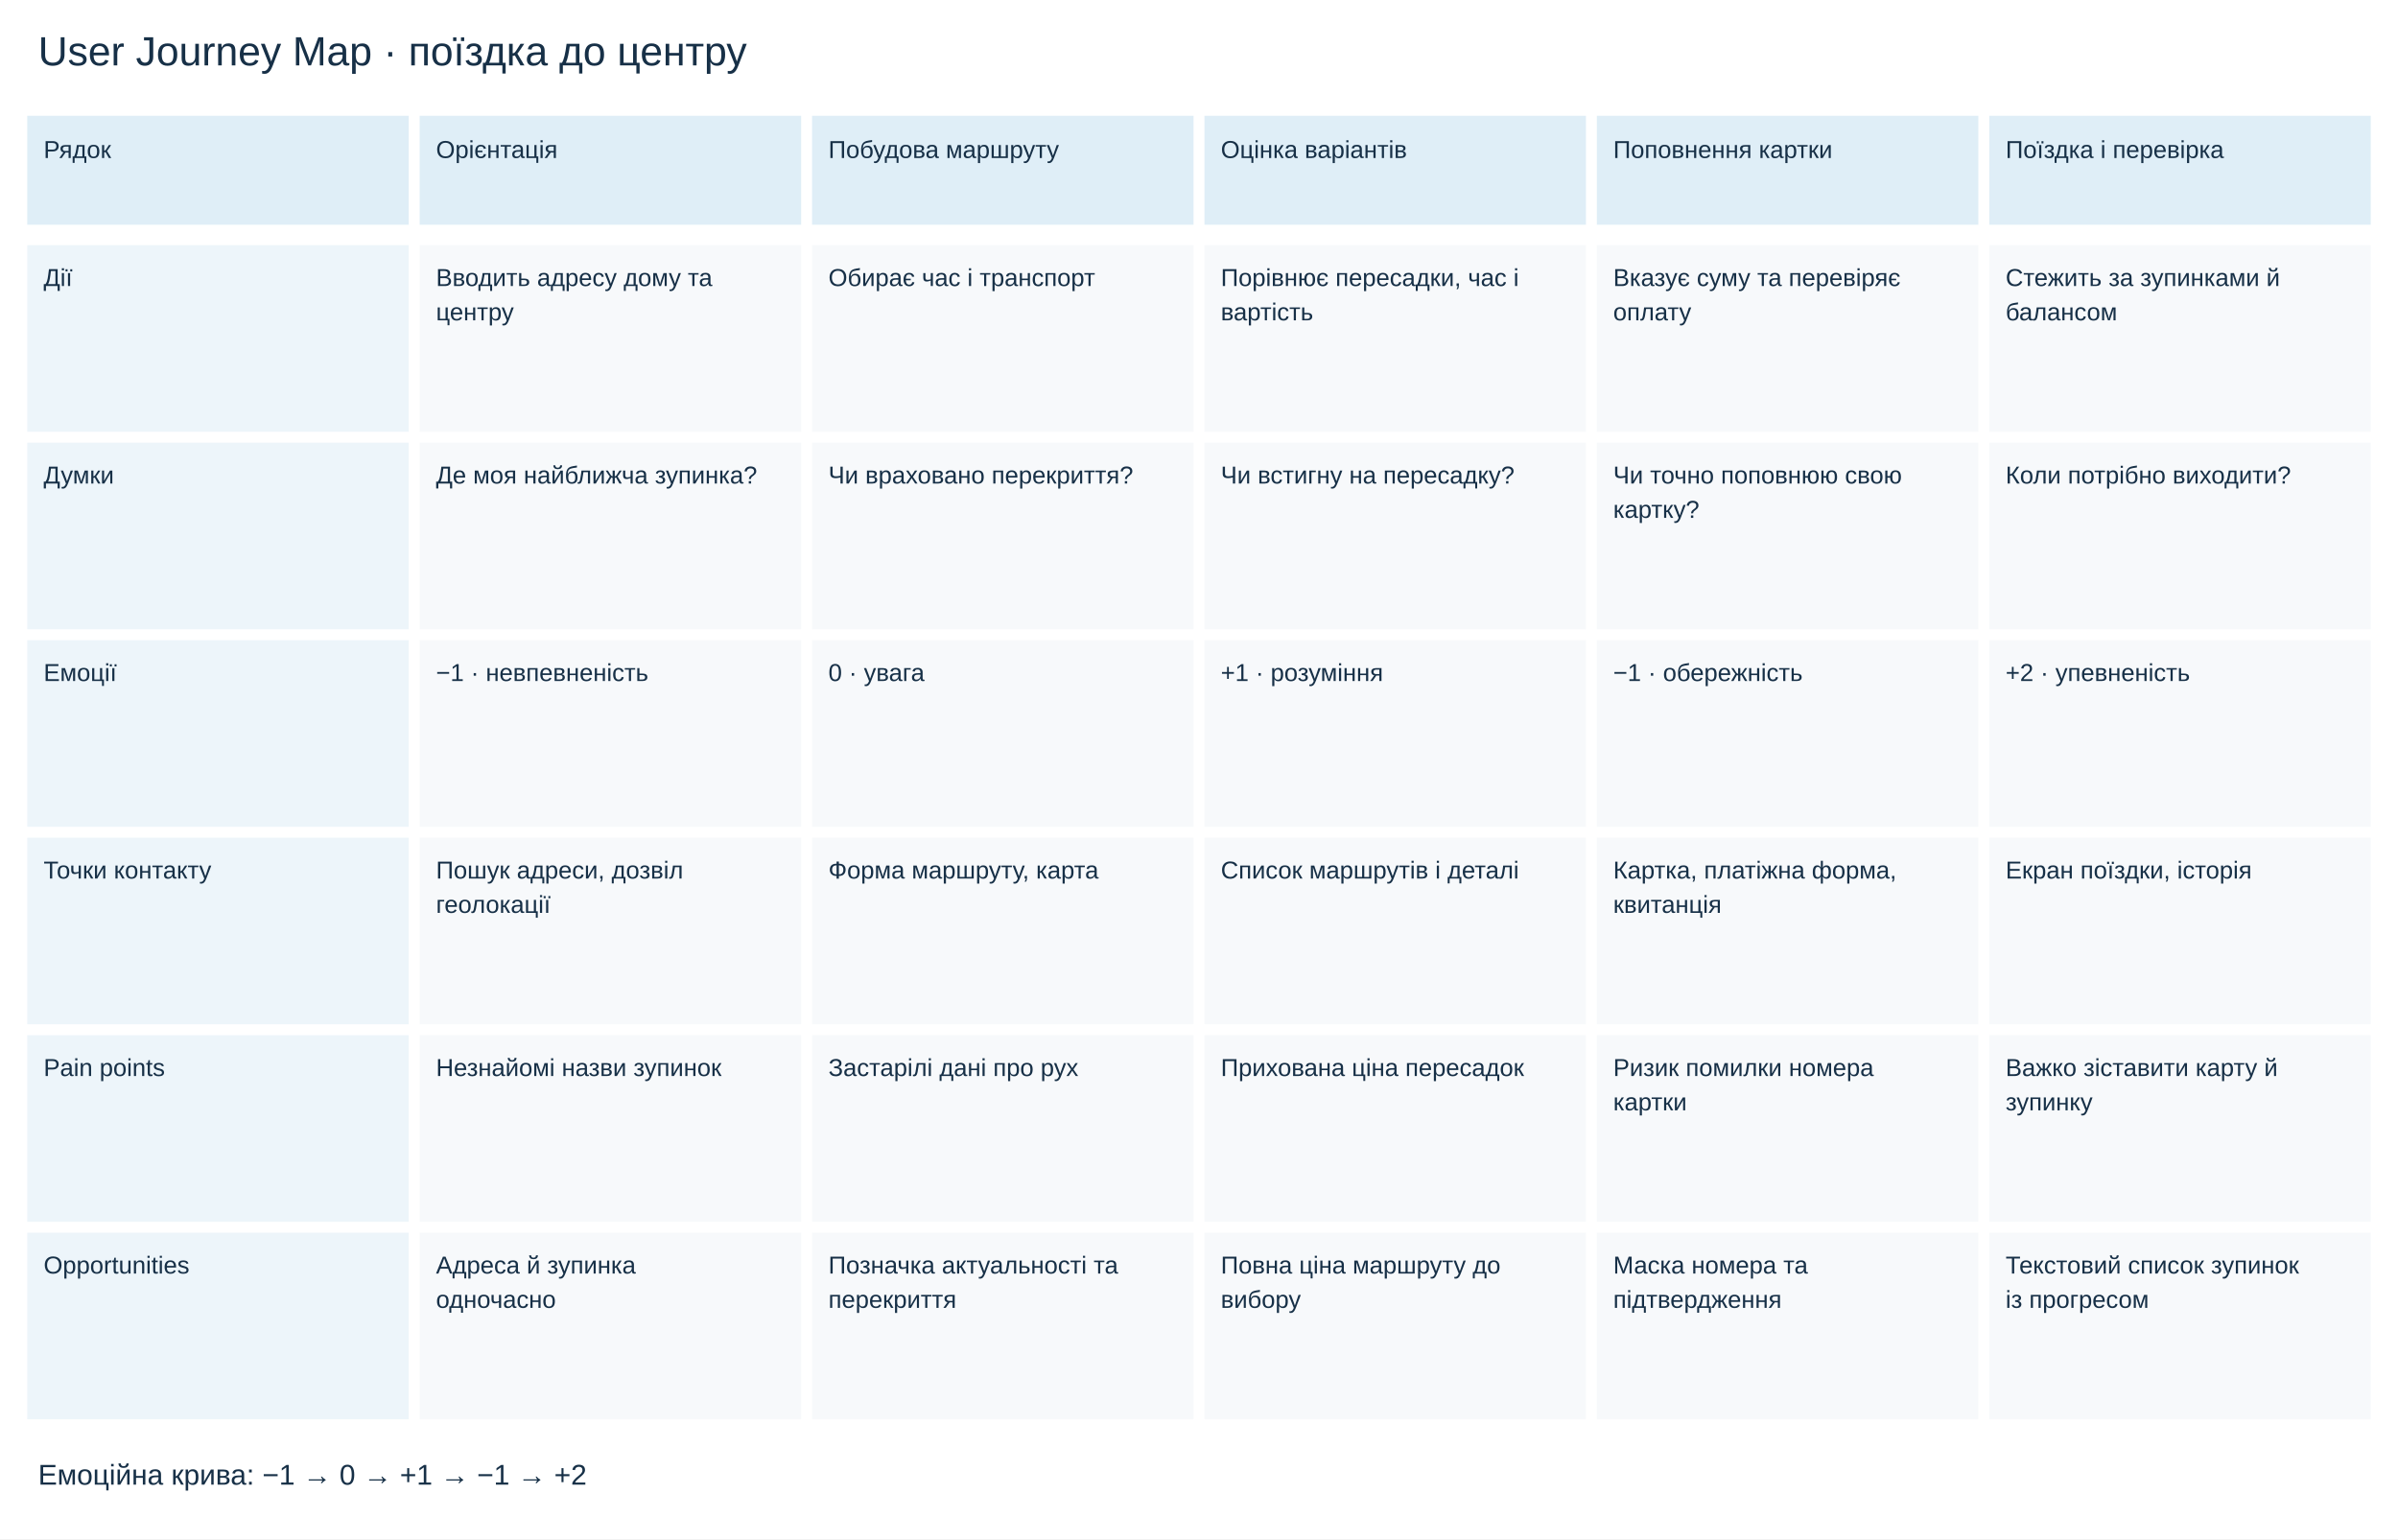
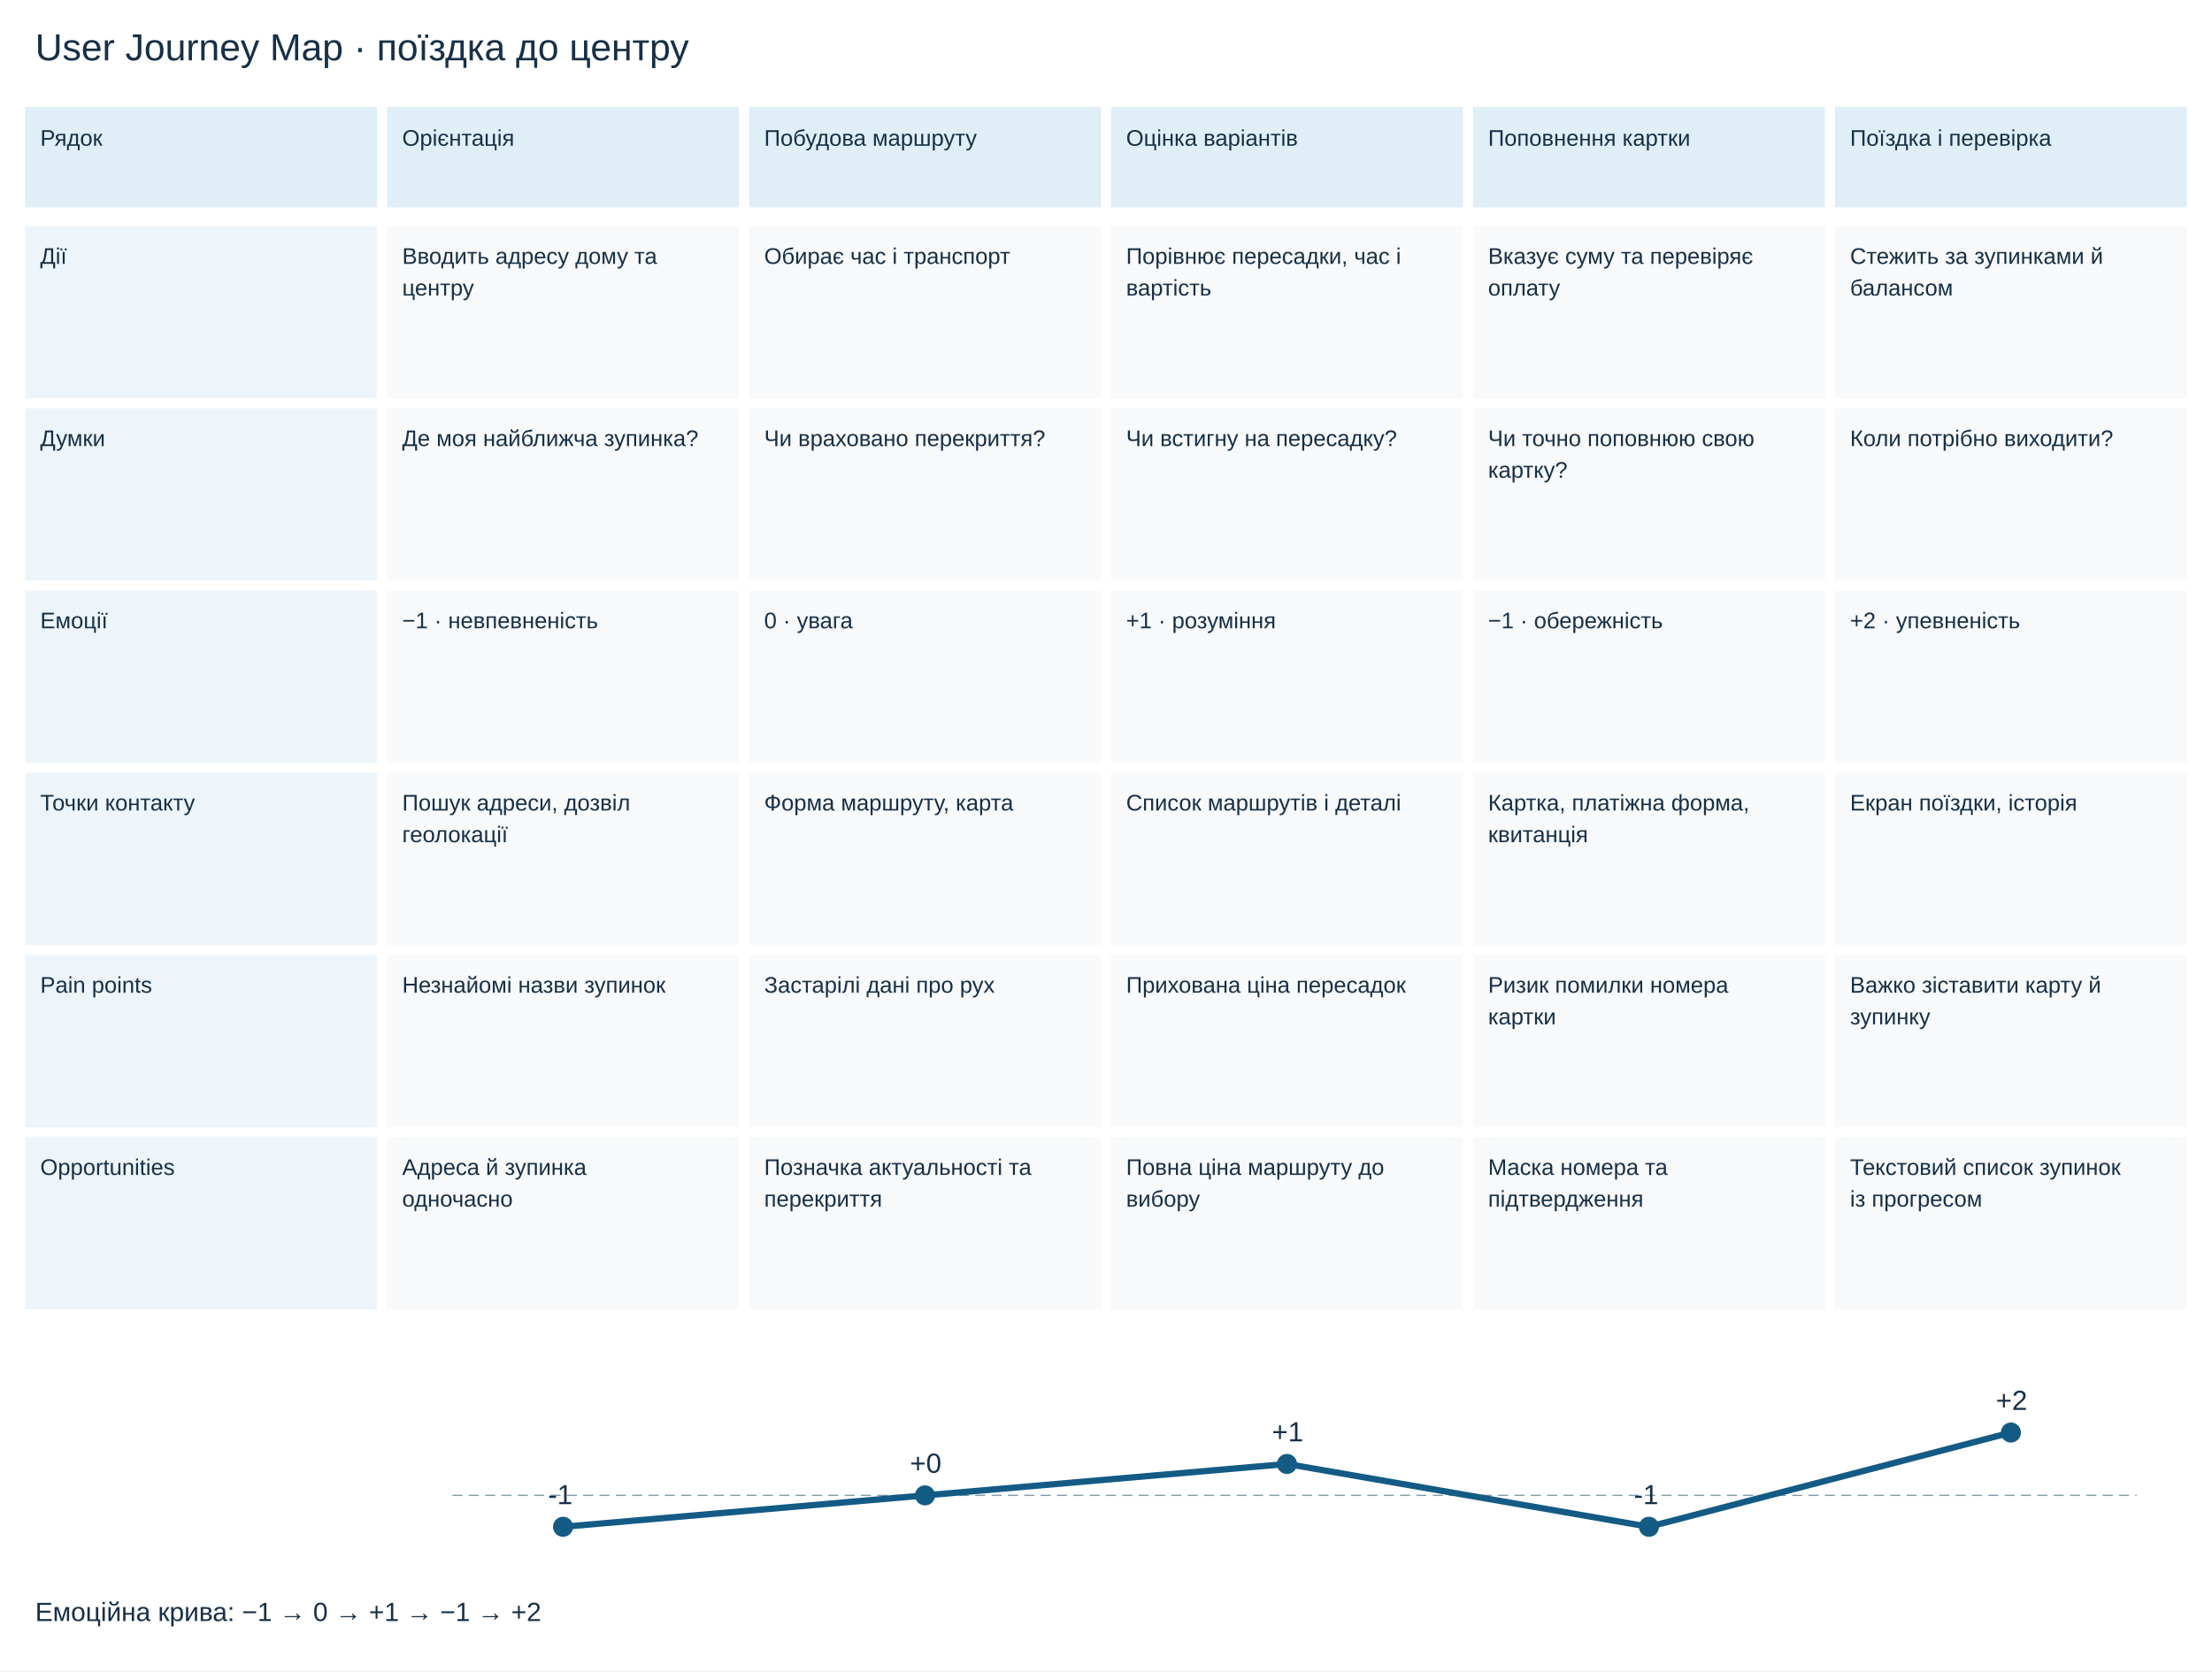
- <svg xmlns="http://www.w3.org/2000/svg" width="1760" height="1130" viewBox="0 0 1760 1130">
-   <rect width="1760" height="1130" fill="white" />
+ <svg xmlns="http://www.w3.org/2000/svg" width="1760" height="1330" viewBox="0 0 1760 1330">
+   <rect width="1760" height="1330" fill="white" />
  <text x="28" y="48" font-family="Arial" font-size="30" fill="#173047">
    <tspan x="28" dy="0">User Journey Map · поїздка до центру</tspan>
  </text>
  <rect x="20" y="85" width="280" height="80" fill="#dfeef7" />
  <text x="32" y="116" font-family="Arial" font-size="18" fill="#173047">
    <tspan x="32" dy="0">Рядок</tspan>
  </text>
  <rect x="308" y="85" width="280" height="80" fill="#dfeef7" />
  <text x="320" y="116" font-family="Arial" font-size="18" fill="#173047">
    <tspan x="320" dy="0">Орієнтація</tspan>
  </text>
  <rect x="596" y="85" width="280" height="80" fill="#dfeef7" />
  <text x="608" y="116" font-family="Arial" font-size="18" fill="#173047">
    <tspan x="608" dy="0">Побудова маршруту</tspan>
  </text>
  <rect x="884" y="85" width="280" height="80" fill="#dfeef7" />
  <text x="896" y="116" font-family="Arial" font-size="18" fill="#173047">
    <tspan x="896" dy="0">Оцінка варіантів</tspan>
  </text>
  <rect x="1172" y="85" width="280" height="80" fill="#dfeef7" />
  <text x="1184" y="116" font-family="Arial" font-size="18" fill="#173047">
    <tspan x="1184" dy="0">Поповнення картки</tspan>
  </text>
  <rect x="1460" y="85" width="280" height="80" fill="#dfeef7" />
  <text x="1472" y="116" font-family="Arial" font-size="18" fill="#173047">
    <tspan x="1472" dy="0">Поїздка і перевірка</tspan>
  </text>
  <rect x="20" y="180" width="280" height="137" fill="#edf5fa" />
  <text x="32" y="210" font-family="Arial" font-size="18" fill="#173047">
    <tspan x="32" dy="0">Дії</tspan>
  </text>
  <rect x="308" y="180" width="280" height="137" fill="#f7f9fb" />
  <text x="320" y="210" font-family="Arial" font-size="18" fill="#173047">
    <tspan x="320" dy="0">Вводить адресу дому та</tspan>
    <tspan x="320" dy="25.2">центру</tspan>
  </text>
  <rect x="596" y="180" width="280" height="137" fill="#f7f9fb" />
  <text x="608" y="210" font-family="Arial" font-size="18" fill="#173047">
    <tspan x="608" dy="0">Обирає час і транспорт</tspan>
  </text>
  <rect x="884" y="180" width="280" height="137" fill="#f7f9fb" />
  <text x="896" y="210" font-family="Arial" font-size="18" fill="#173047">
    <tspan x="896" dy="0">Порівнює пересадки, час і</tspan>
    <tspan x="896" dy="25.2">вартість</tspan>
  </text>
  <rect x="1172" y="180" width="280" height="137" fill="#f7f9fb" />
  <text x="1184" y="210" font-family="Arial" font-size="18" fill="#173047">
    <tspan x="1184" dy="0">Вказує суму та перевіряє</tspan>
    <tspan x="1184" dy="25.2">оплату</tspan>
  </text>
  <rect x="1460" y="180" width="280" height="137" fill="#f7f9fb" />
  <text x="1472" y="210" font-family="Arial" font-size="18" fill="#173047">
    <tspan x="1472" dy="0">Стежить за зупинками й</tspan>
    <tspan x="1472" dy="25.2">балансом</tspan>
  </text>
  <rect x="20" y="325" width="280" height="137" fill="#edf5fa" />
  <text x="32" y="355" font-family="Arial" font-size="18" fill="#173047">
    <tspan x="32" dy="0">Думки</tspan>
  </text>
  <rect x="308" y="325" width="280" height="137" fill="#f7f9fb" />
  <text x="320" y="355" font-family="Arial" font-size="18" fill="#173047">
    <tspan x="320" dy="0">Де моя найближча зупинка?</tspan>
  </text>
  <rect x="596" y="325" width="280" height="137" fill="#f7f9fb" />
  <text x="608" y="355" font-family="Arial" font-size="18" fill="#173047">
    <tspan x="608" dy="0">Чи враховано перекриття?</tspan>
  </text>
  <rect x="884" y="325" width="280" height="137" fill="#f7f9fb" />
  <text x="896" y="355" font-family="Arial" font-size="18" fill="#173047">
    <tspan x="896" dy="0">Чи встигну на пересадку?</tspan>
  </text>
  <rect x="1172" y="325" width="280" height="137" fill="#f7f9fb" />
  <text x="1184" y="355" font-family="Arial" font-size="18" fill="#173047">
    <tspan x="1184" dy="0">Чи точно поповнюю свою</tspan>
    <tspan x="1184" dy="25.2">картку?</tspan>
  </text>
  <rect x="1460" y="325" width="280" height="137" fill="#f7f9fb" />
  <text x="1472" y="355" font-family="Arial" font-size="18" fill="#173047">
    <tspan x="1472" dy="0">Коли потрібно виходити?</tspan>
  </text>
  <rect x="20" y="470" width="280" height="137" fill="#edf5fa" />
  <text x="32" y="500" font-family="Arial" font-size="18" fill="#173047">
    <tspan x="32" dy="0">Емоції</tspan>
  </text>
  <rect x="308" y="470" width="280" height="137" fill="#f7f9fb" />
  <text x="320" y="500" font-family="Arial" font-size="18" fill="#173047">
    <tspan x="320" dy="0">−1 · невпевненість</tspan>
  </text>
  <rect x="596" y="470" width="280" height="137" fill="#f7f9fb" />
  <text x="608" y="500" font-family="Arial" font-size="18" fill="#173047">
    <tspan x="608" dy="0">0 · увага</tspan>
  </text>
  <rect x="884" y="470" width="280" height="137" fill="#f7f9fb" />
  <text x="896" y="500" font-family="Arial" font-size="18" fill="#173047">
    <tspan x="896" dy="0">+1 · розуміння</tspan>
  </text>
  <rect x="1172" y="470" width="280" height="137" fill="#f7f9fb" />
  <text x="1184" y="500" font-family="Arial" font-size="18" fill="#173047">
    <tspan x="1184" dy="0">−1 · обережність</tspan>
  </text>
  <rect x="1460" y="470" width="280" height="137" fill="#f7f9fb" />
  <text x="1472" y="500" font-family="Arial" font-size="18" fill="#173047">
    <tspan x="1472" dy="0">+2 · упевненість</tspan>
  </text>
  <rect x="20" y="615" width="280" height="137" fill="#edf5fa" />
  <text x="32" y="645" font-family="Arial" font-size="18" fill="#173047">
    <tspan x="32" dy="0">Точки контакту</tspan>
  </text>
  <rect x="308" y="615" width="280" height="137" fill="#f7f9fb" />
  <text x="320" y="645" font-family="Arial" font-size="18" fill="#173047">
    <tspan x="320" dy="0">Пошук адреси, дозвіл</tspan>
    <tspan x="320" dy="25.2">геолокації</tspan>
  </text>
  <rect x="596" y="615" width="280" height="137" fill="#f7f9fb" />
  <text x="608" y="645" font-family="Arial" font-size="18" fill="#173047">
    <tspan x="608" dy="0">Форма маршруту, карта</tspan>
  </text>
  <rect x="884" y="615" width="280" height="137" fill="#f7f9fb" />
  <text x="896" y="645" font-family="Arial" font-size="18" fill="#173047">
    <tspan x="896" dy="0">Список маршрутів і деталі</tspan>
  </text>
  <rect x="1172" y="615" width="280" height="137" fill="#f7f9fb" />
  <text x="1184" y="645" font-family="Arial" font-size="18" fill="#173047">
    <tspan x="1184" dy="0">Картка, платіжна форма,</tspan>
    <tspan x="1184" dy="25.2">квитанція</tspan>
  </text>
  <rect x="1460" y="615" width="280" height="137" fill="#f7f9fb" />
  <text x="1472" y="645" font-family="Arial" font-size="18" fill="#173047">
    <tspan x="1472" dy="0">Екран поїздки, історія</tspan>
  </text>
  <rect x="20" y="760" width="280" height="137" fill="#edf5fa" />
  <text x="32" y="790" font-family="Arial" font-size="18" fill="#173047">
    <tspan x="32" dy="0">Pain points</tspan>
  </text>
  <rect x="308" y="760" width="280" height="137" fill="#f7f9fb" />
  <text x="320" y="790" font-family="Arial" font-size="18" fill="#173047">
    <tspan x="320" dy="0">Незнайомі назви зупинок</tspan>
  </text>
  <rect x="596" y="760" width="280" height="137" fill="#f7f9fb" />
  <text x="608" y="790" font-family="Arial" font-size="18" fill="#173047">
    <tspan x="608" dy="0">Застарілі дані про рух</tspan>
  </text>
  <rect x="884" y="760" width="280" height="137" fill="#f7f9fb" />
  <text x="896" y="790" font-family="Arial" font-size="18" fill="#173047">
    <tspan x="896" dy="0">Прихована ціна пересадок</tspan>
  </text>
  <rect x="1172" y="760" width="280" height="137" fill="#f7f9fb" />
  <text x="1184" y="790" font-family="Arial" font-size="18" fill="#173047">
    <tspan x="1184" dy="0">Ризик помилки номера</tspan>
    <tspan x="1184" dy="25.2">картки</tspan>
  </text>
  <rect x="1460" y="760" width="280" height="137" fill="#f7f9fb" />
  <text x="1472" y="790" font-family="Arial" font-size="18" fill="#173047">
    <tspan x="1472" dy="0">Важко зіставити карту й</tspan>
    <tspan x="1472" dy="25.2">зупинку</tspan>
  </text>
  <rect x="20" y="905" width="280" height="137" fill="#edf5fa" />
  <text x="32" y="935" font-family="Arial" font-size="18" fill="#173047">
    <tspan x="32" dy="0">Opportunities</tspan>
  </text>
  <rect x="308" y="905" width="280" height="137" fill="#f7f9fb" />
  <text x="320" y="935" font-family="Arial" font-size="18" fill="#173047">
    <tspan x="320" dy="0">Адреса й зупинка</tspan>
    <tspan x="320" dy="25.2">одночасно</tspan>
  </text>
  <rect x="596" y="905" width="280" height="137" fill="#f7f9fb" />
  <text x="608" y="935" font-family="Arial" font-size="18" fill="#173047">
    <tspan x="608" dy="0">Позначка актуальності та</tspan>
    <tspan x="608" dy="25.2">перекриття</tspan>
  </text>
  <rect x="884" y="905" width="280" height="137" fill="#f7f9fb" />
  <text x="896" y="935" font-family="Arial" font-size="18" fill="#173047">
    <tspan x="896" dy="0">Повна ціна маршруту до</tspan>
    <tspan x="896" dy="25.2">вибору</tspan>
  </text>
  <rect x="1172" y="905" width="280" height="137" fill="#f7f9fb" />
  <text x="1184" y="935" font-family="Arial" font-size="18" fill="#173047">
    <tspan x="1184" dy="0">Маска номера та</tspan>
    <tspan x="1184" dy="25.2">підтвердження</tspan>
  </text>
  <rect x="1460" y="905" width="280" height="137" fill="#f7f9fb" />
  <text x="1472" y="935" font-family="Arial" font-size="18" fill="#173047">
    <tspan x="1472" dy="0">Текстовий список зупинок</tspan>
    <tspan x="1472" dy="25.2">із прогресом</tspan>
  </text>
-   <text x="28" y="1090" font-family="Arial" font-size="21" fill="#173047">
+   <text x="28" y="1290" font-family="Arial" font-size="21" fill="#173047">
    <tspan x="28" dy="0">Емоційна крива: −1 → 0 → +1 → −1 → +2</tspan>
  </text>
+   <line x1="360" y1="1190" x2="1700" y2="1190" stroke="#829baa" stroke-dasharray="8 5" />
+   <polyline points="448,1215 736,1190 1024,1165 1312,1215 1600,1140" fill="none" stroke="#135b85" stroke-width="5" />
+   <circle cx="448" cy="1215" r="8" fill="#135b85" />
+   <text x="436" y="1197" font-family="Arial" font-size="22" fill="#173047">-1</text>
+   <circle cx="736" cy="1190" r="8" fill="#135b85" />
+   <text x="724" y="1172" font-family="Arial" font-size="22" fill="#173047">+0</text>
+   <circle cx="1024" cy="1165" r="8" fill="#135b85" />
+   <text x="1012" y="1147" font-family="Arial" font-size="22" fill="#173047">+1</text>
+   <circle cx="1312" cy="1215" r="8" fill="#135b85" />
+   <text x="1300" y="1197" font-family="Arial" font-size="22" fill="#173047">-1</text>
+   <circle cx="1600" cy="1140" r="8" fill="#135b85" />
+   <text x="1588" y="1122" font-family="Arial" font-size="22" fill="#173047">+2</text>
</svg>
